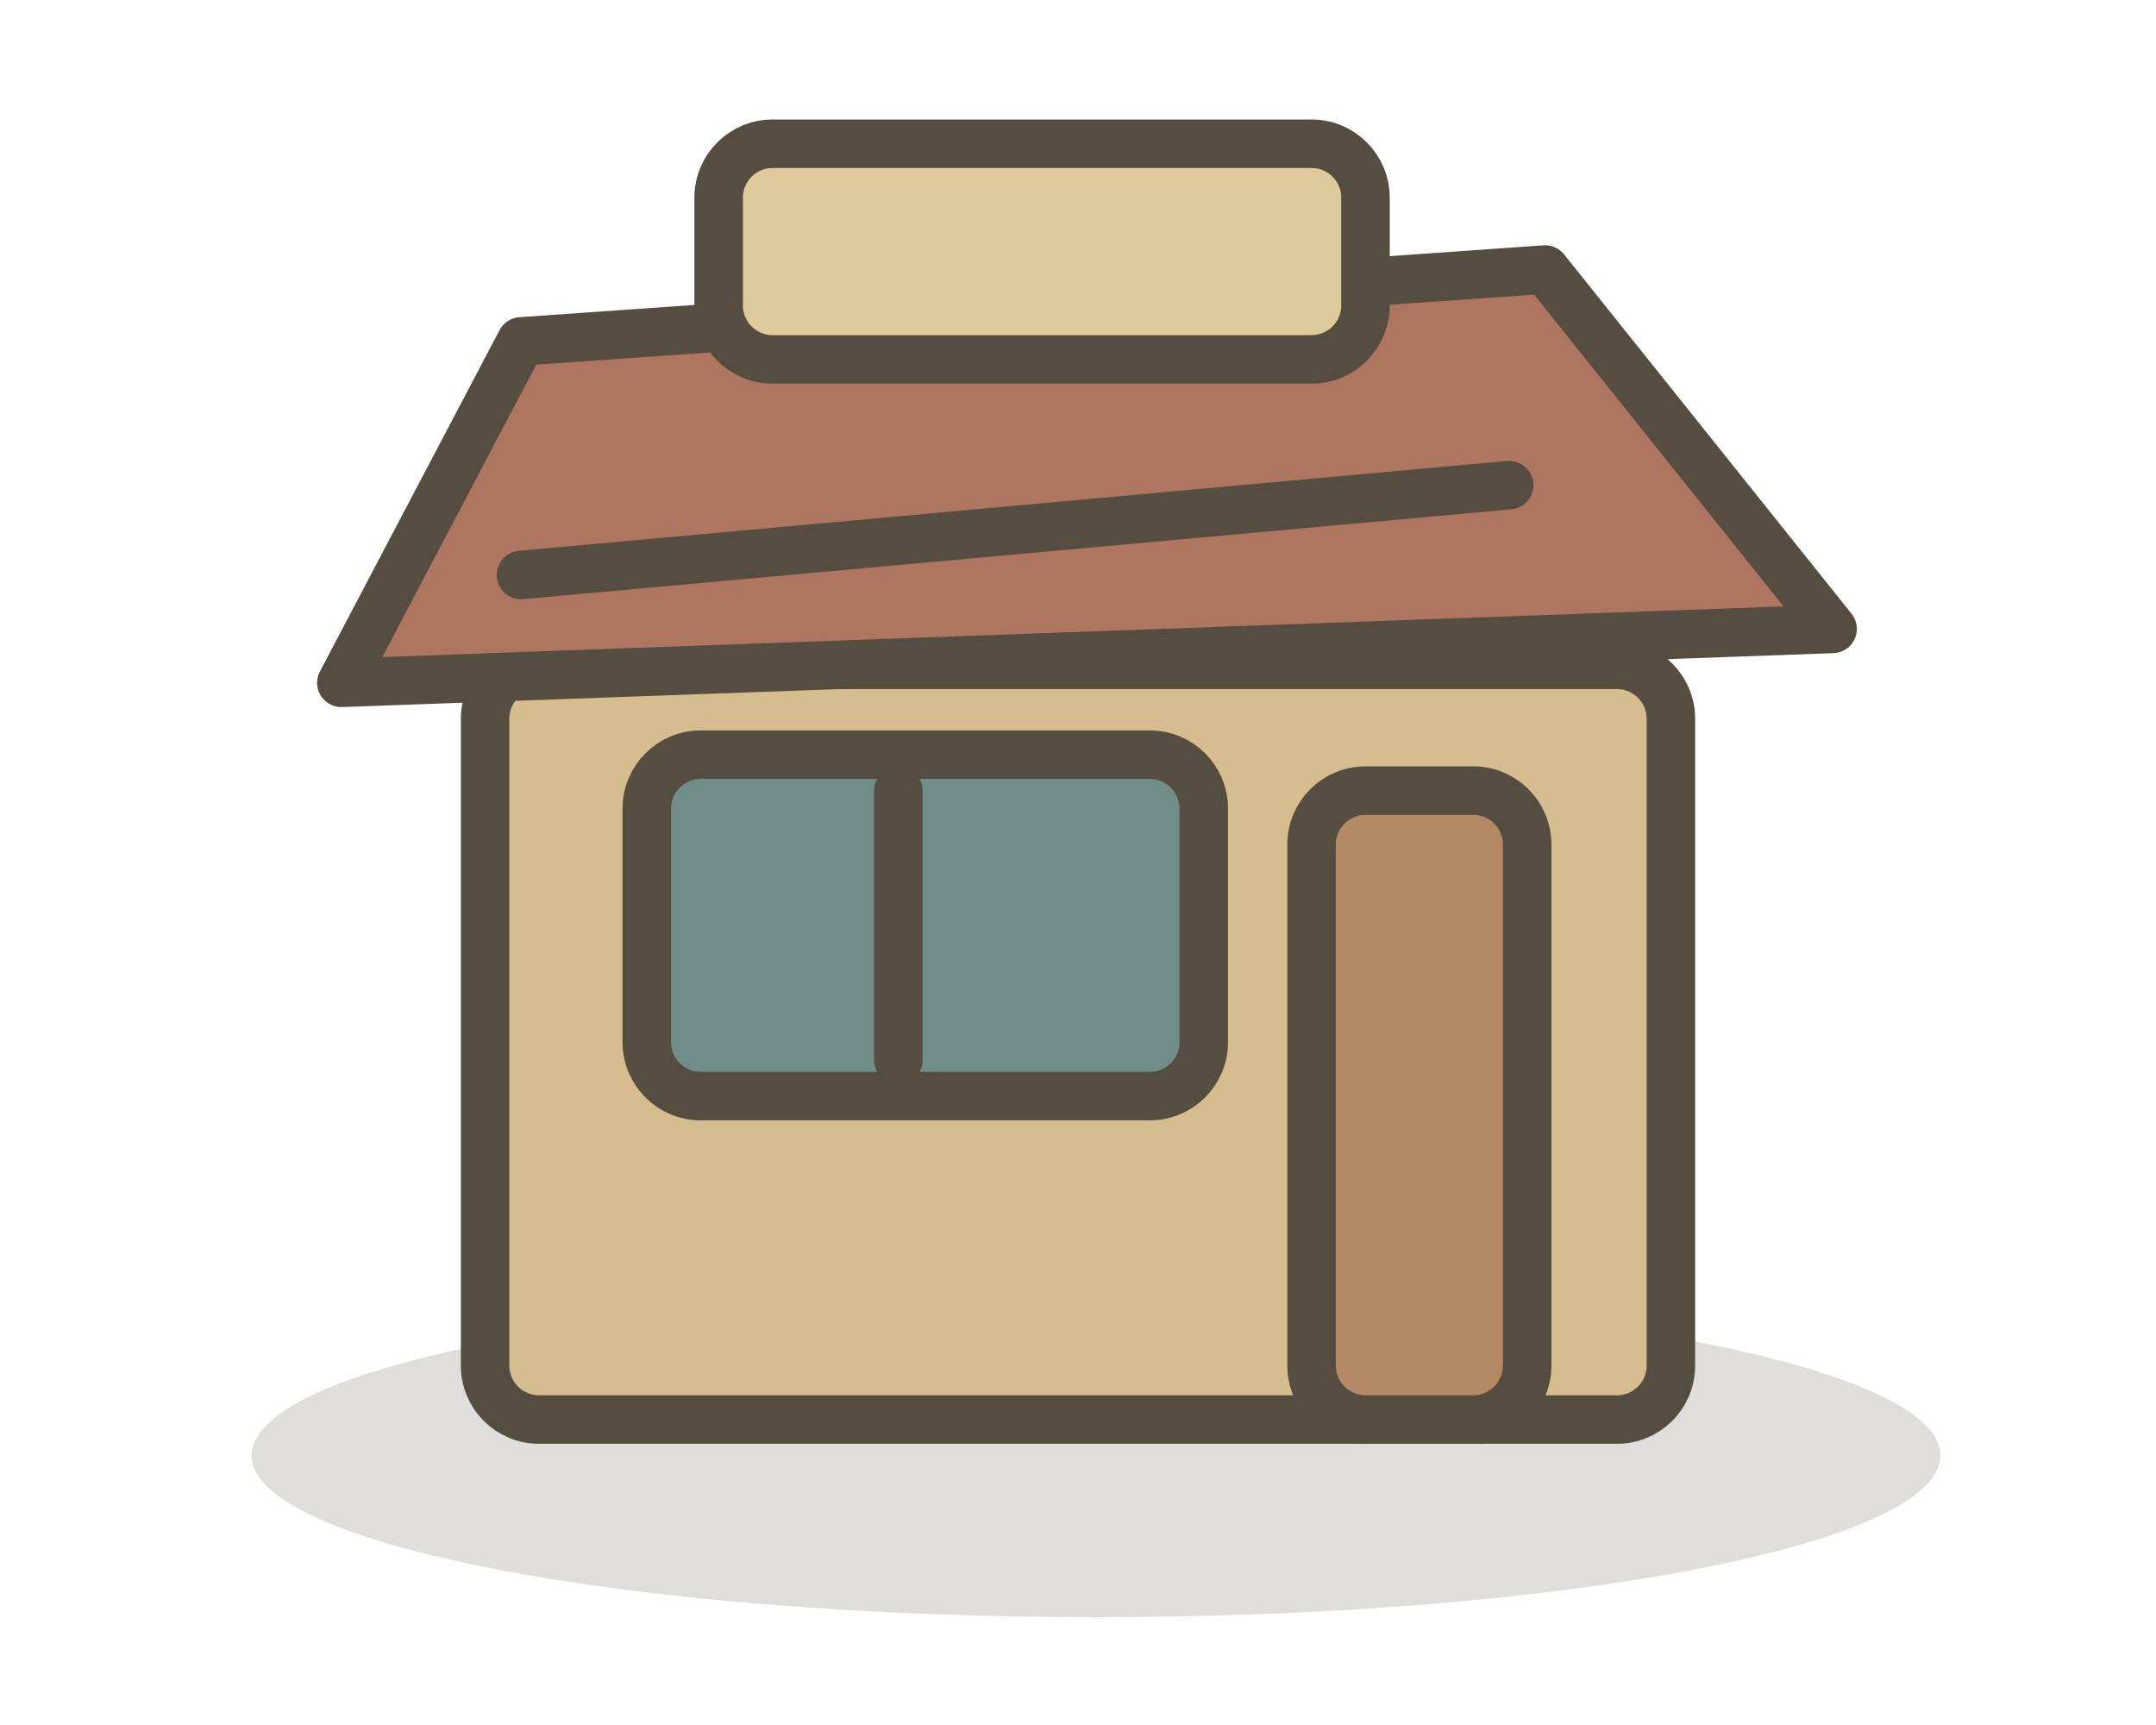
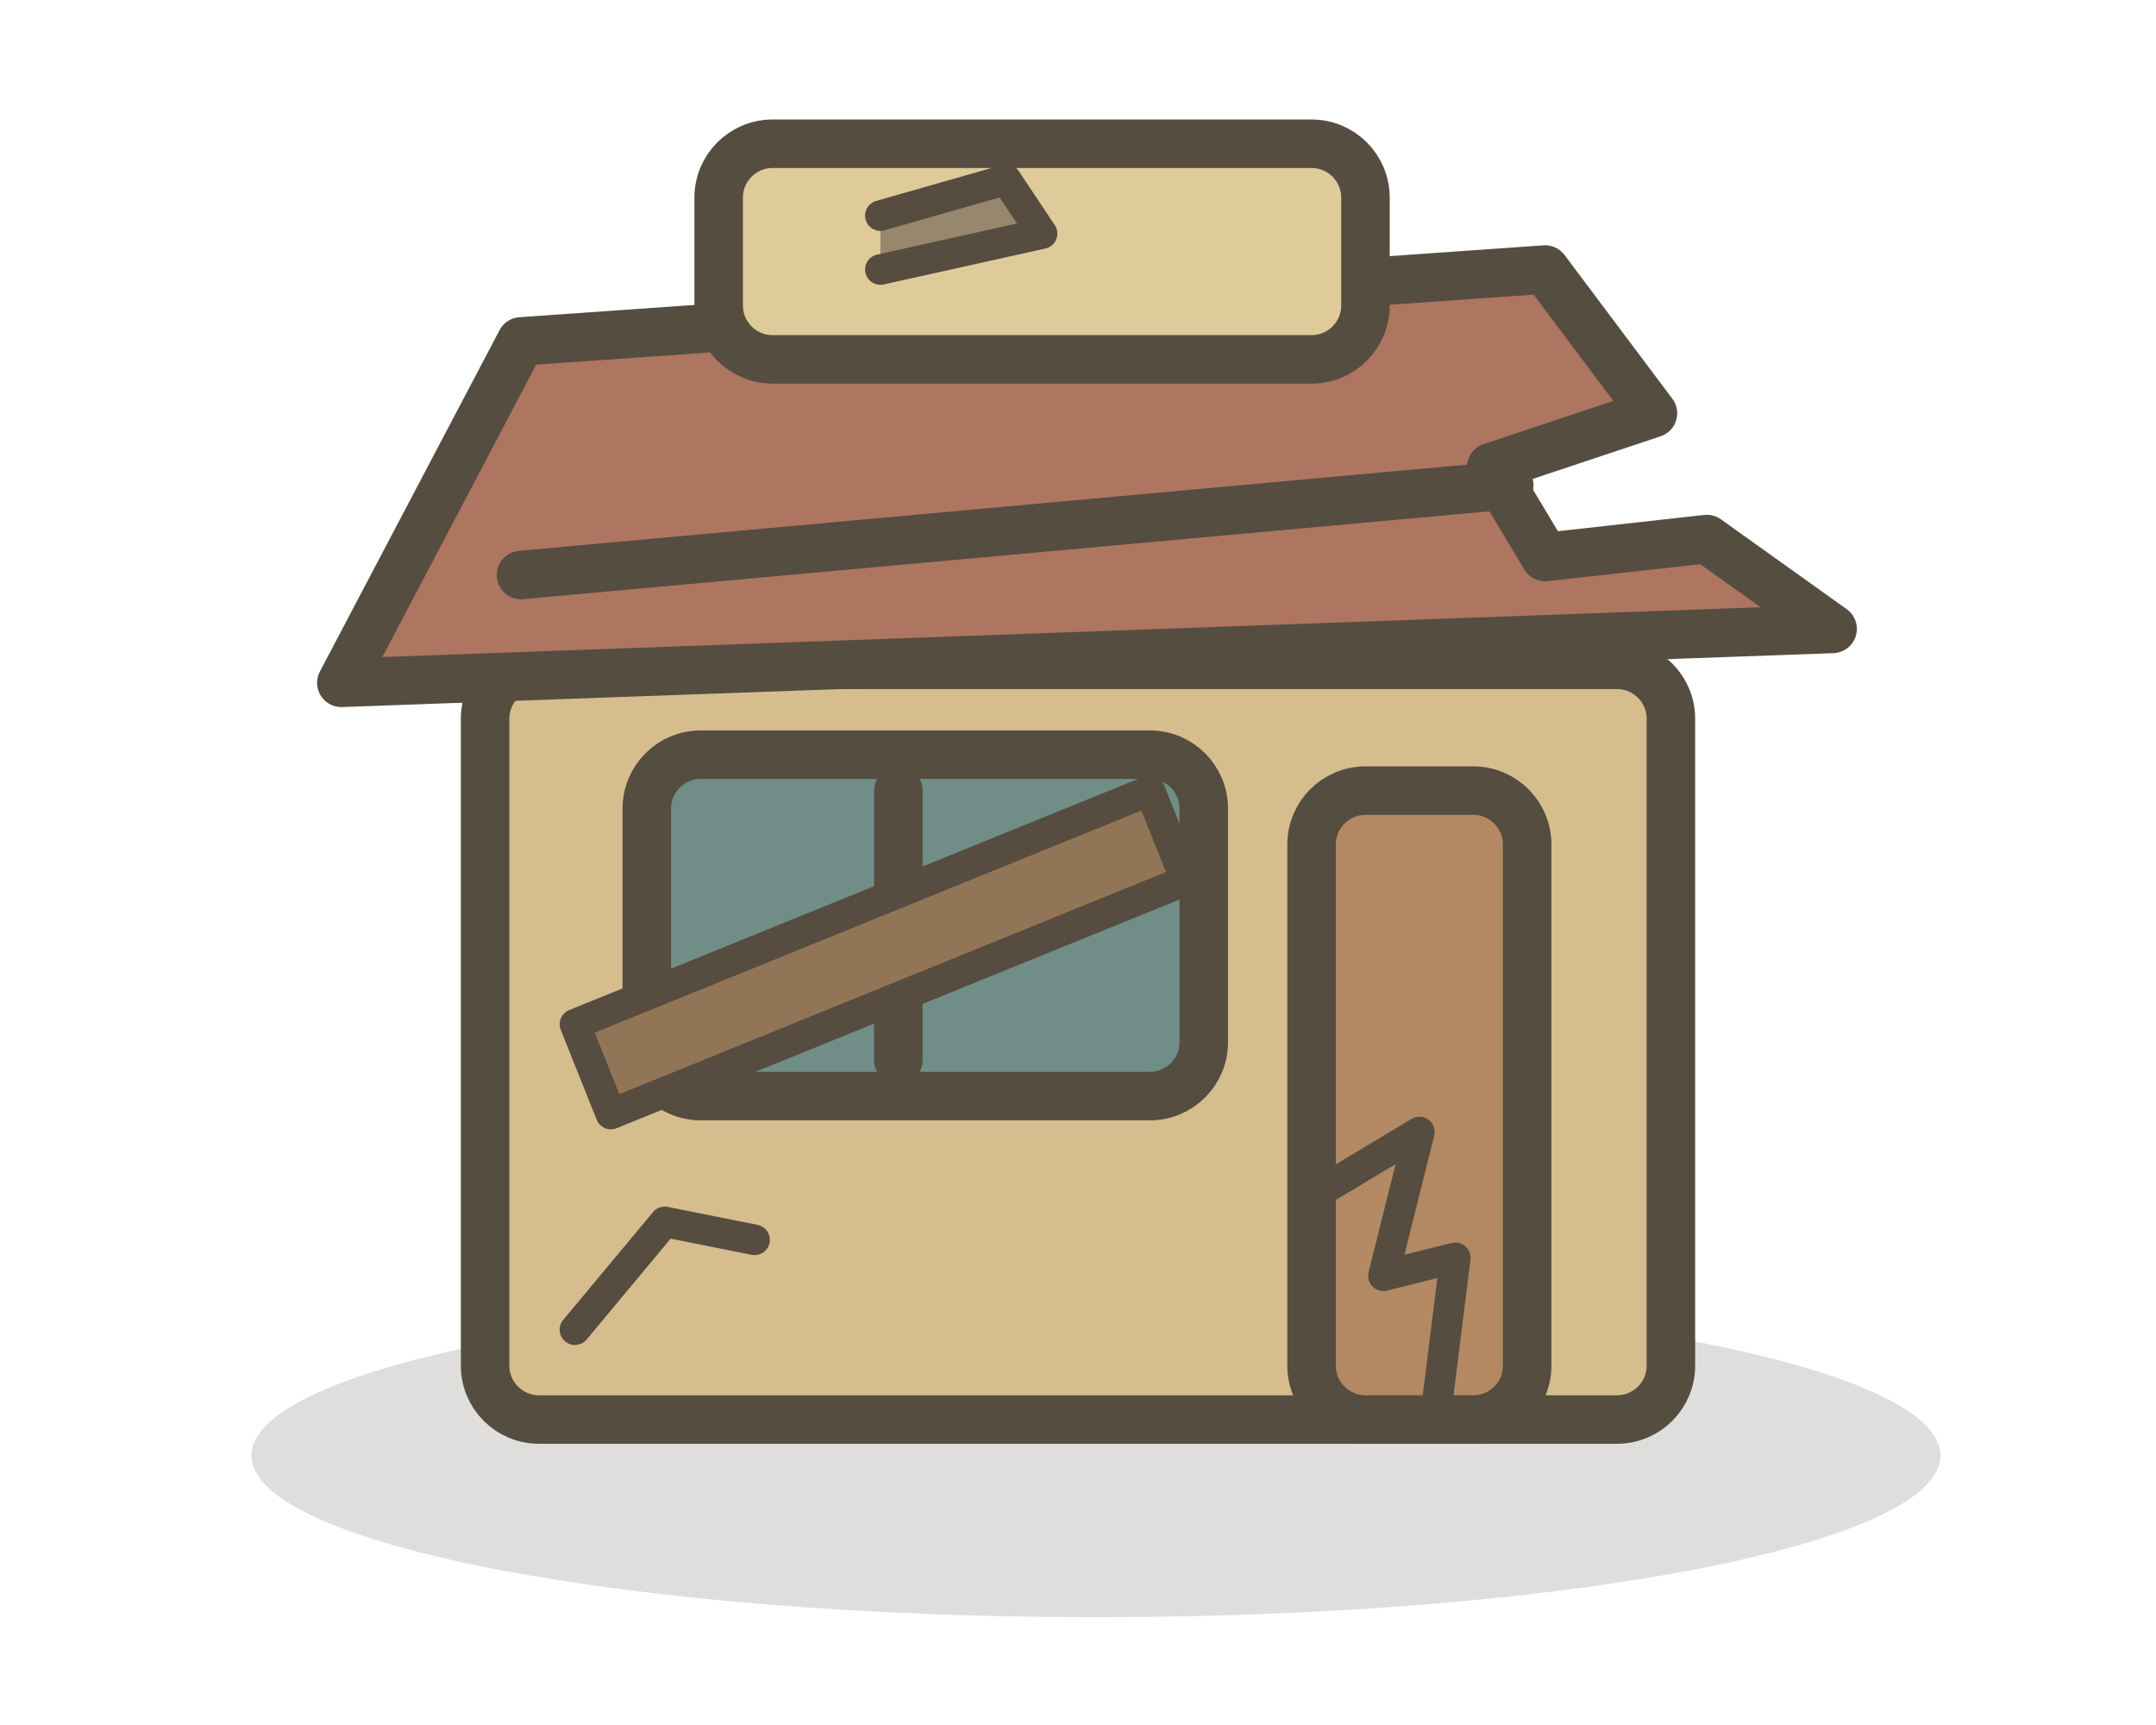
<svg xmlns="http://www.w3.org/2000/svg" width="120" height="96" viewBox="0 0 120 96">
  <ellipse cx="61" cy="81" rx="47" ry="9" fill="#50483b" opacity=".18" />
  <g stroke="#554d40" stroke-width="2.7" stroke-linejoin="round" stroke-linecap="round">
    <rect x="27" y="37" width="66" height="42" rx="3" fill="#d5bd8e" />
    <rect x="36" y="42" width="31" height="19" rx="3" fill="#708d87" />
    <rect x="73" y="44" width="12" height="35" rx="3" fill="#b28962" />
-     <path d="M19 38l10-19 57-4 16 20z" fill="#ae7560" />
+     <path d="M19 38l10-19 57-4 6 8-9 3 3 5 9-1 7 5z" fill="#ae7560" />
    <path d="M29 32l55-5M50 44v15" fill="none" />
    <rect x="40" y="8" width="36" height="12" rx="3" fill="#dfca9a" />
+     <path d="M32 57l32-13 2 5-32 13z" fill="#927556" stroke="#564c40" stroke-width="1.7" />
+     <path d="m74 66 5-3-2 8 4-1-1 8M32 74l5-6 5 1" fill="none" stroke="#564c40" stroke-width="1.7" />
+     <path d="m49 12 7-2 2 3-9 2" fill="#96876d" stroke="#564c40" stroke-width="1.7" />
  </g>
</svg>
